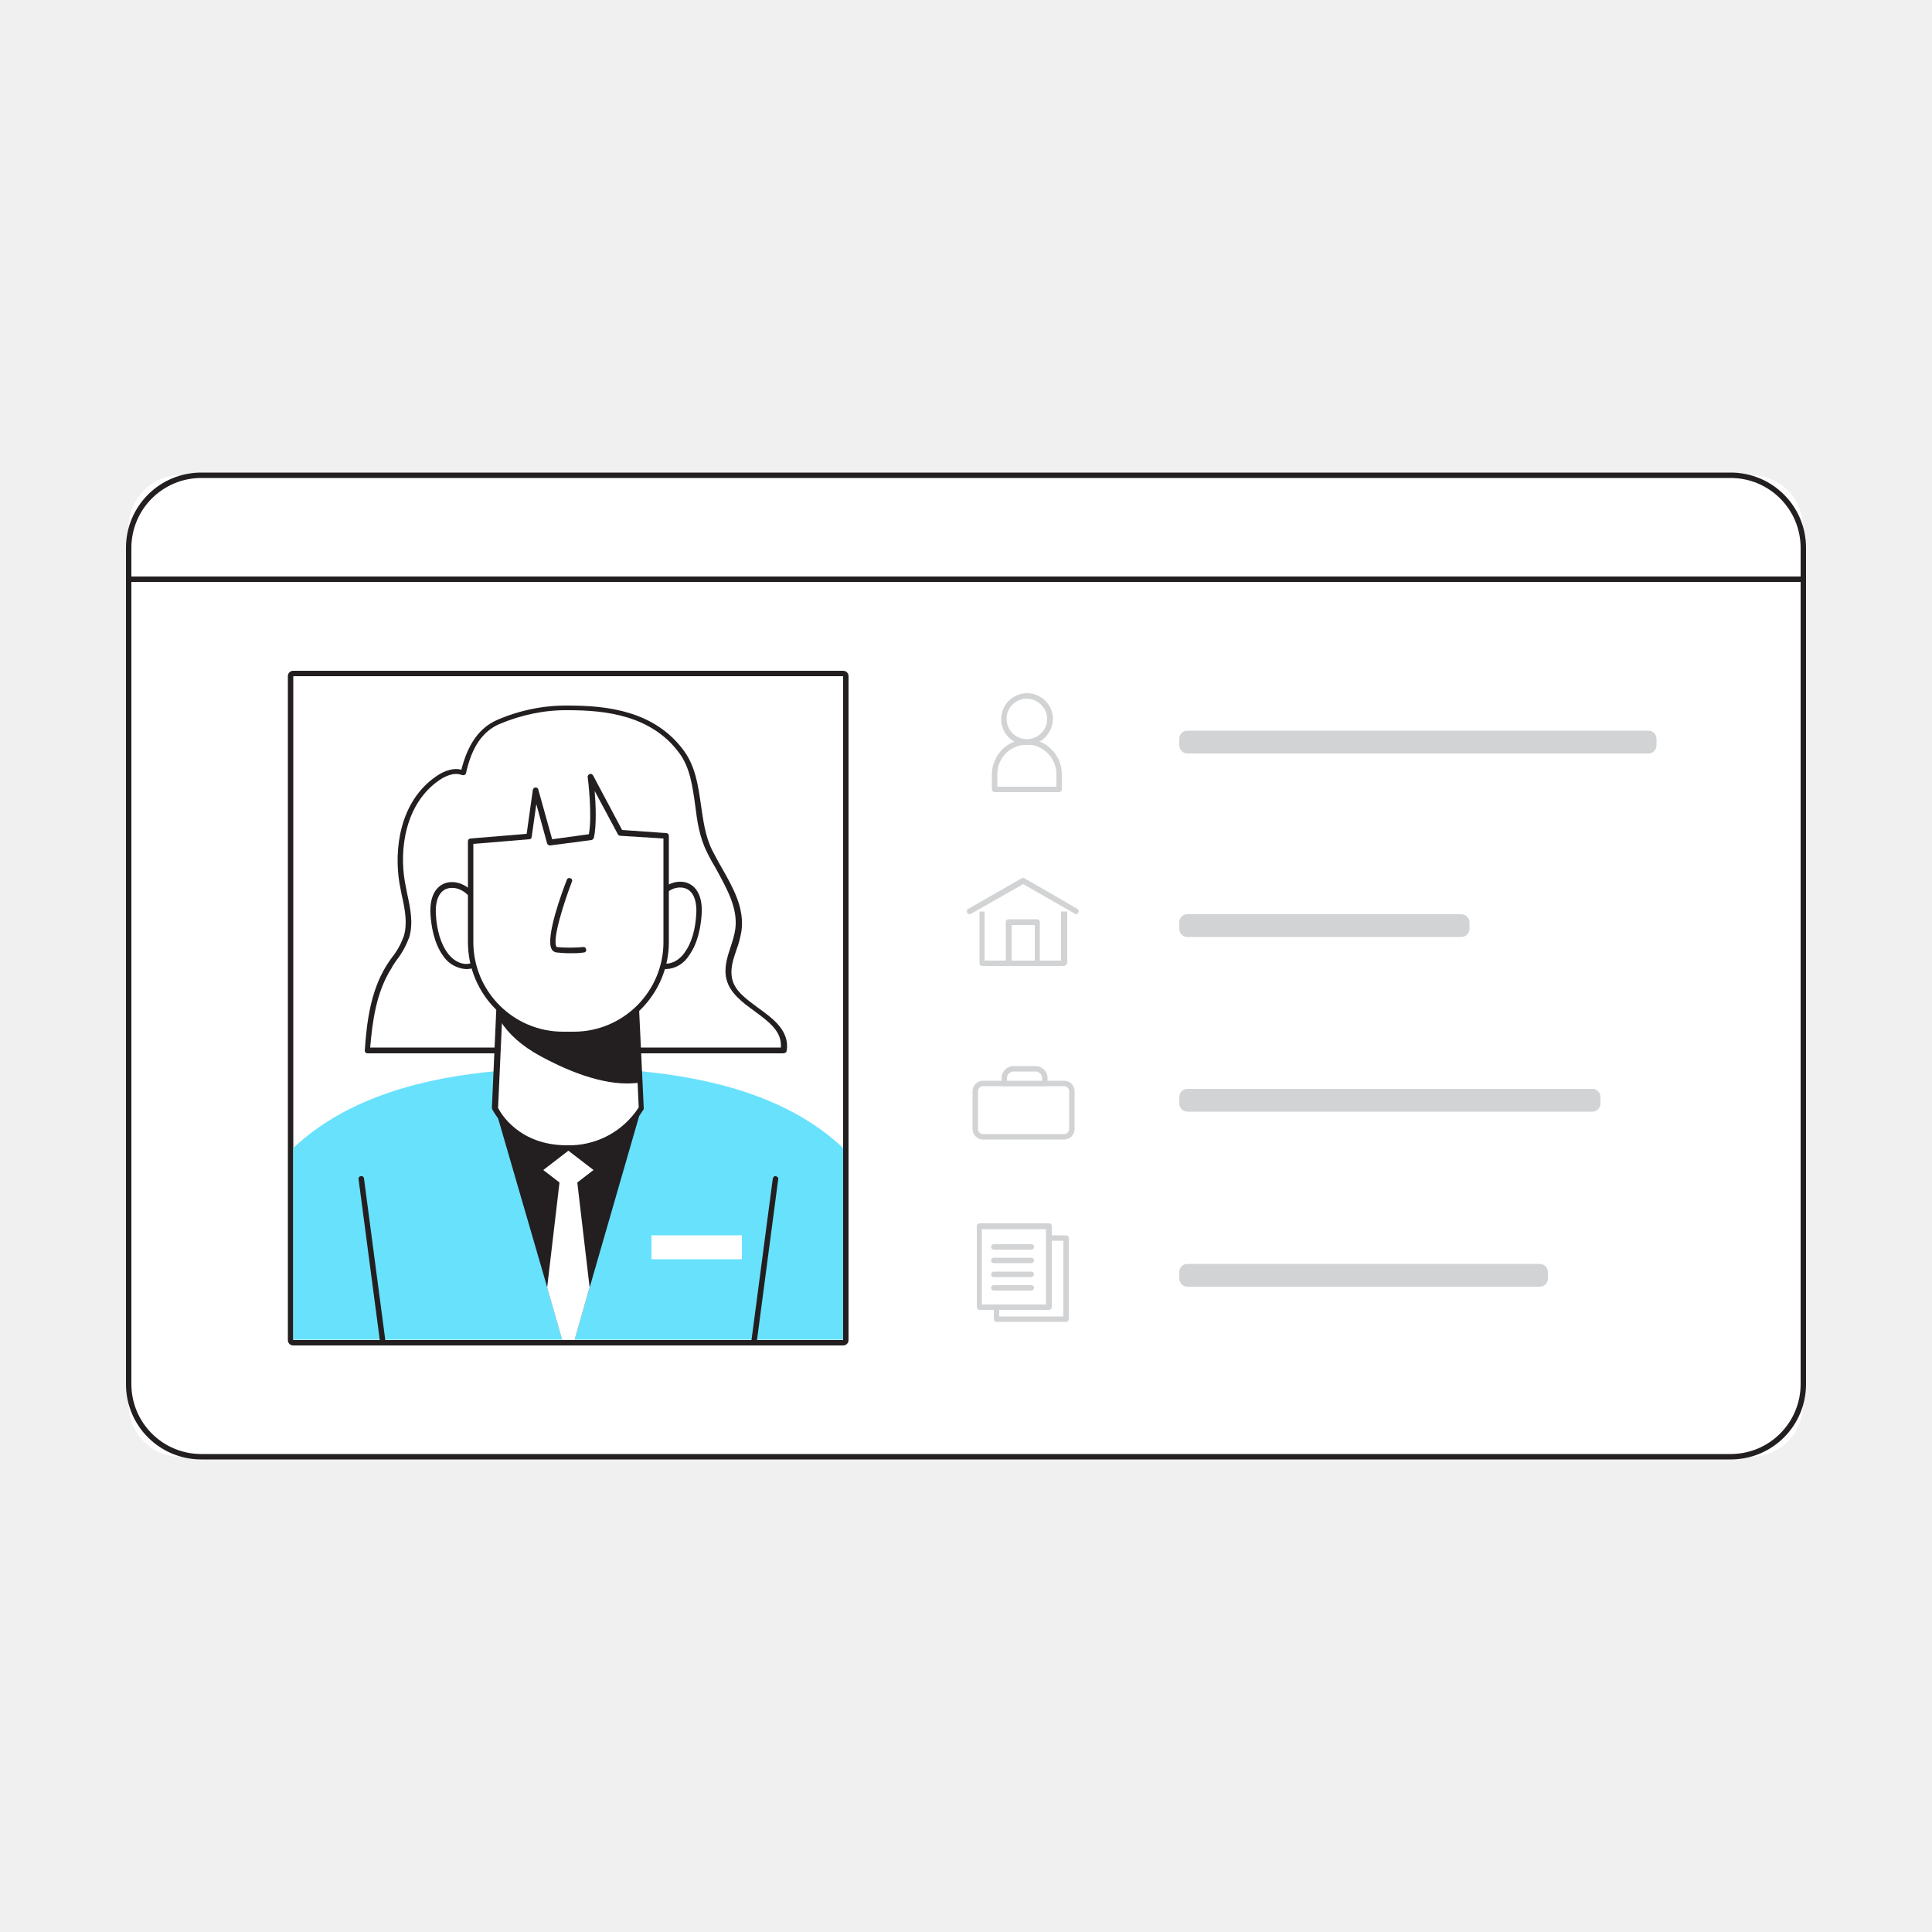
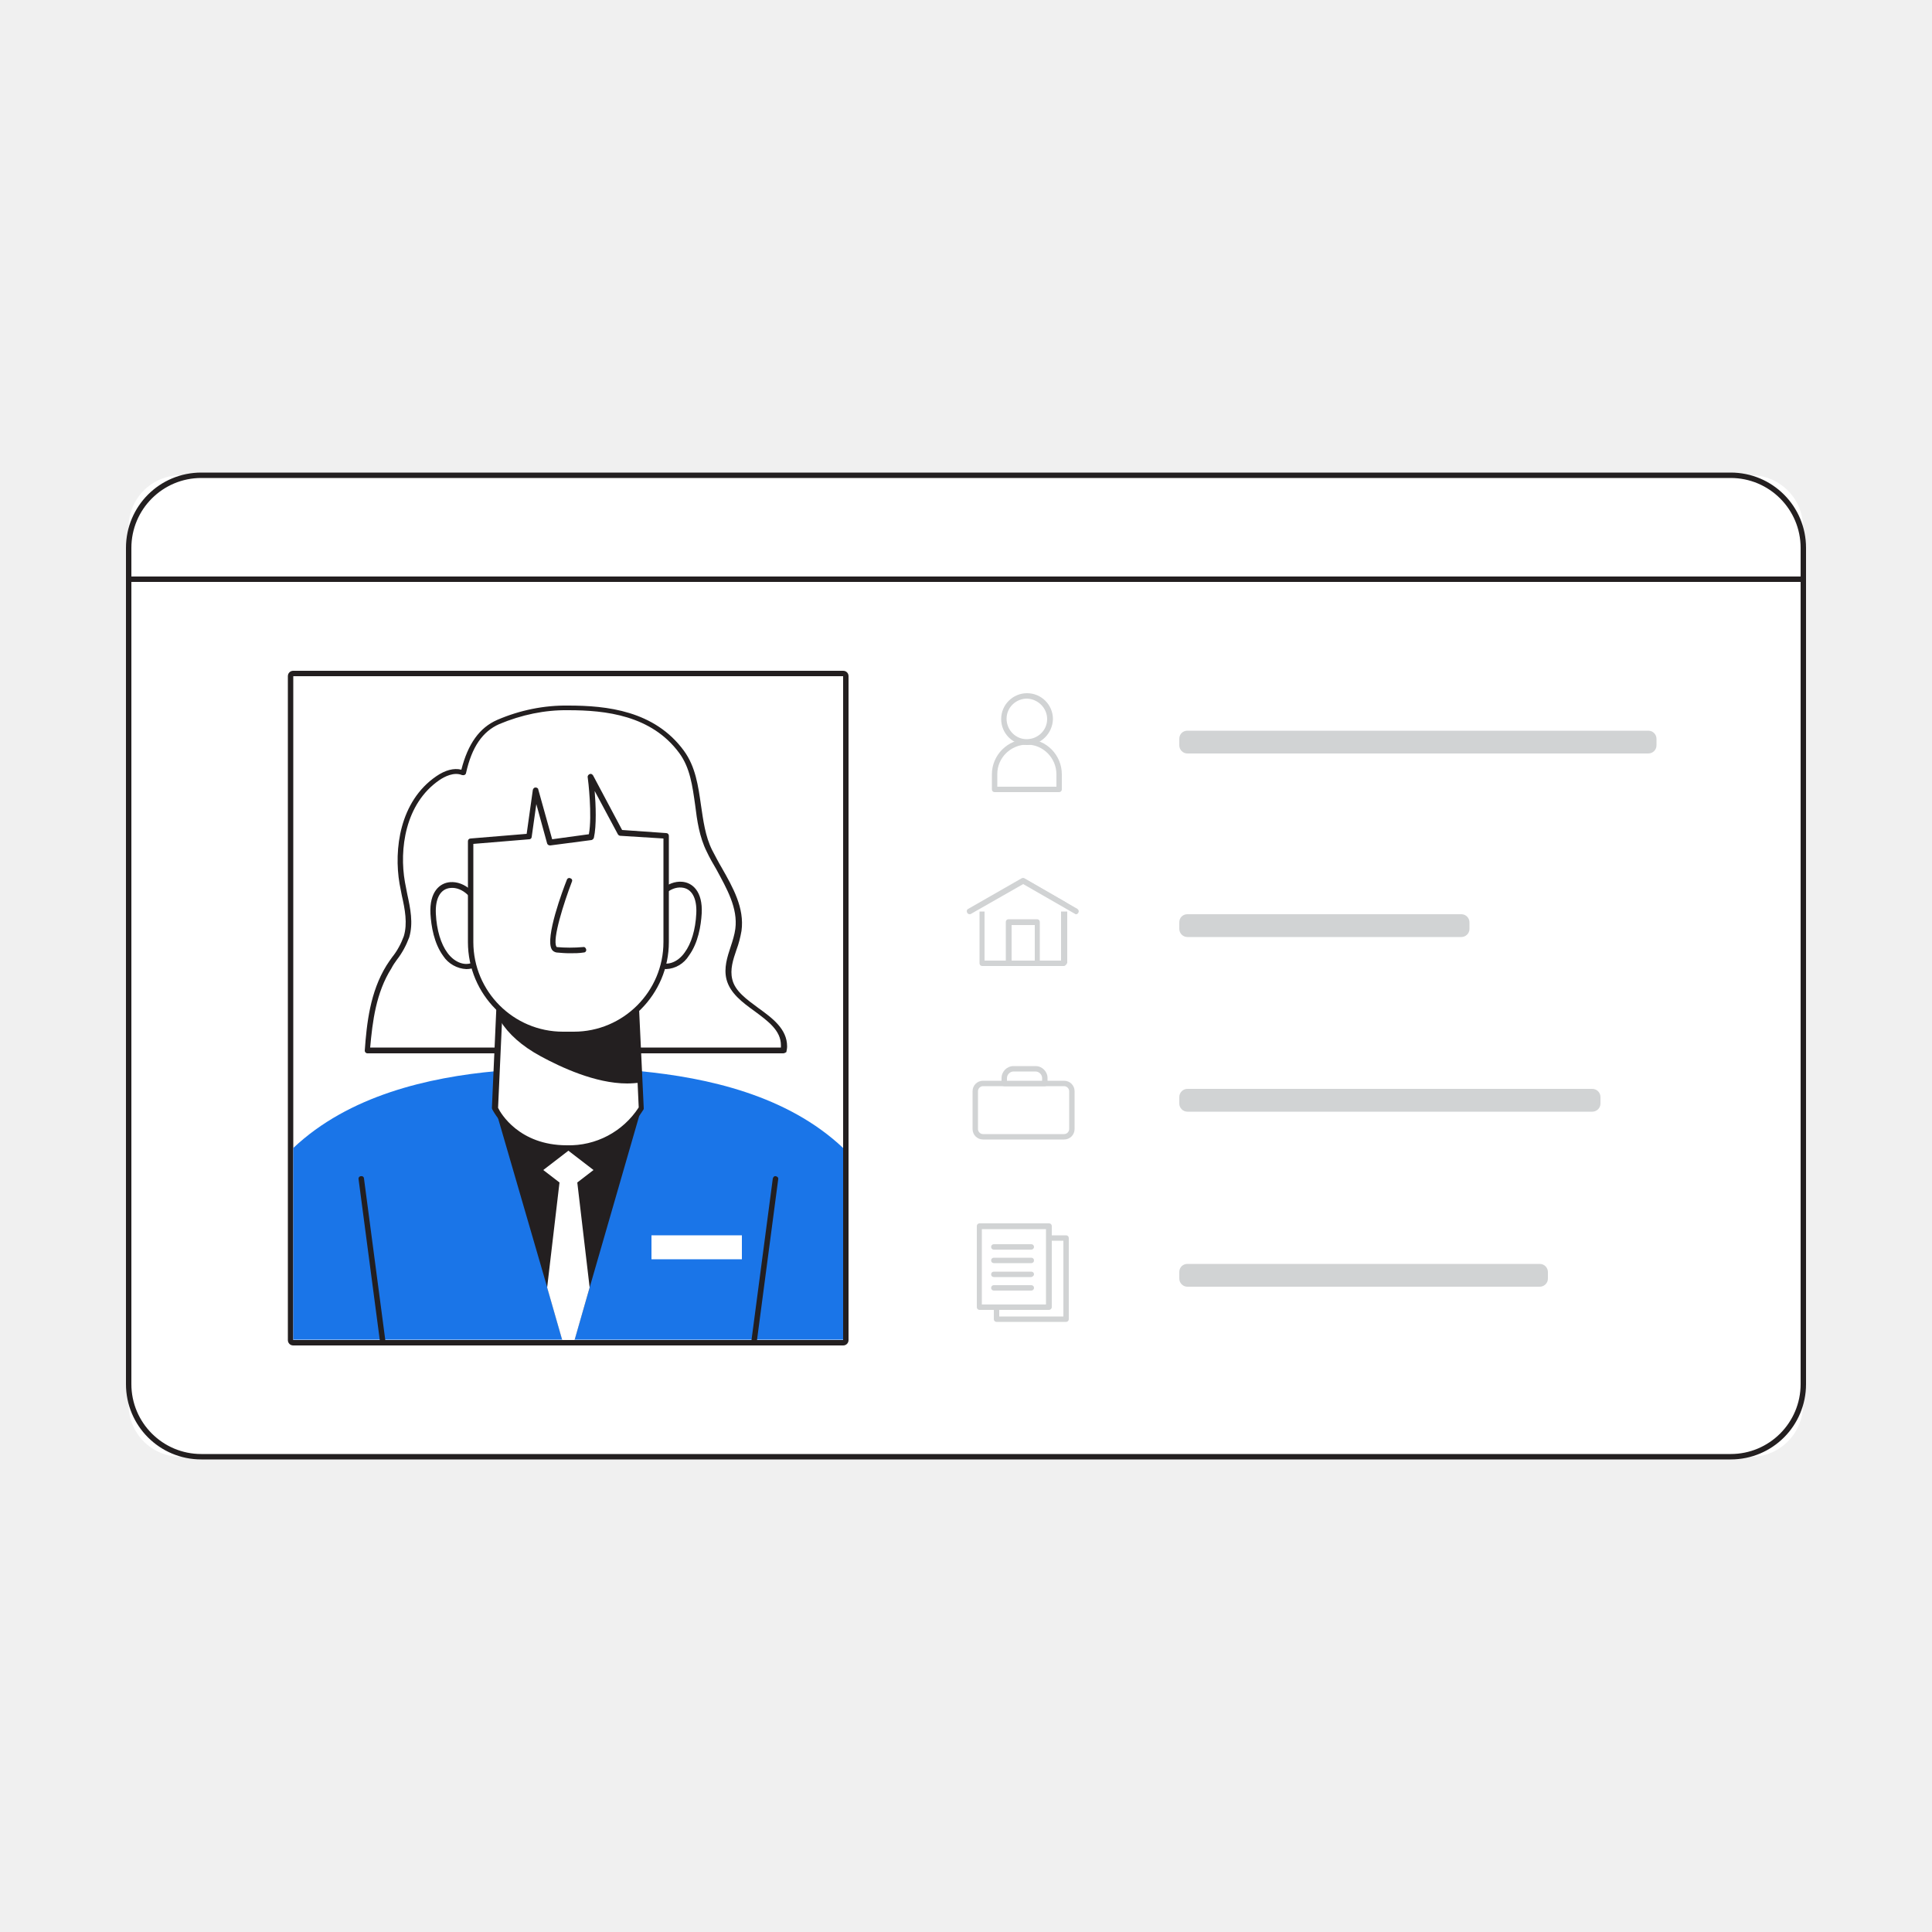
<svg xmlns="http://www.w3.org/2000/svg" version="1.1" id="Layer_1" x="0px" y="0px" viewBox="0 0 500 500" style="width: 144px;" xml:space="preserve" data-imageid="personal-data-1-78" imageName="Personal Data 1" class="illustrations_image">
  <style type="text/css">
	.st0_personal-data-1-78{fill:#FFFFFF;}
	.st1_personal-data-1-78{fill:#231F20;}
	.st2_personal-data-1-78{fill:#68E1FD;}
	.st3_personal-data-1-78{fill:#D1D3D4;}
</style>
  <g id="Card_personal-data-1-78">
    <path class="st0_personal-data-1-78" d="M46.7,123h406.5c7.4,0,13.4,6,13.4,13.4v227.2c0,7.4-6,13.4-13.4,13.4H46.7c-7.4,0-13.4-6-13.4-13.4V136.4   C33.3,129,39.3,123,46.7,123z" />
    <path class="st1_personal-data-1-78" d="M447.9,377.7H52.1c-10.8,0-19.5-8.7-19.5-19.5V141.8c0-10.8,8.7-19.5,19.5-19.5h395.8   c10.8,0,19.5,8.7,19.5,19.5v216.4C467.4,369,458.7,377.7,447.9,377.7z M52.1,123.7c-10,0-18.1,8.1-18.1,18.1v216.4   c0,10,8.1,18.1,18.1,18.1h395.8c10,0,18.1-8.1,18.1-18.1V141.8c0-10-8.1-18.1-18.1-18.1L52.1,123.7z" />
    <path class="st1_personal-data-1-78" d="M466.7,150.6H33.3c-0.4,0-0.7-0.3-0.7-0.7c0-0.4,0.3-0.7,0.7-0.7h433.4c0.4,0,0.7,0.3,0.7,0.7   S467.1,150.6,466.7,150.6C466.7,150.6,466.7,150.6,466.7,150.6z" />
  </g>
  <g id="ID_Photo_personal-data-1-78">
    <rect x="75.9" y="174.9" class="st0_personal-data-1-78" width="142.3" height="171.8" />
    <path class="st1_personal-data-1-78" d="M218.2,175v171.8H75.9V175H218.2 M218.2,173.6H75.9c-0.8,0-1.4,0.6-1.4,1.4v171.8c0,0.8,0.6,1.4,1.4,1.4h142.3   c0.8,0,1.4-0.6,1.4-1.4V175C219.6,174.2,219,173.6,218.2,173.6z" />
    <path class="st0_personal-data-1-78" d="M100.6,250.2c-4,6.4-5,14.1-5.5,21.6h107.7c0.1-0.4,0.2-0.9,0.2-1.3c0-7.8-12.4-10-14.1-17.2   c-1-4.3,1.8-8.4,2.3-12.8c1-7.3-4.2-13.8-7.5-20.4c-4-8.1-2-18.4-7.2-25.6c-6.9-9.4-18.1-11.4-29.3-11.4   c-6.2-0.1-12.4,1.2-18.2,3.7c-5.3,2.3-7.8,7.5-9,13.2c-2.1-0.9-4.7,0.1-6.6,1.4c-8.6,5.9-10.9,17.4-9.2,27.1   c0.8,4.6,2.5,9.4,1.1,13.9C104.3,245.3,102.2,247.6,100.6,250.2z" />
    <path class="st1_personal-data-1-78" d="M202.7,272.6H95.1c-0.2,0-0.4-0.1-0.5-0.2c-0.1-0.1-0.2-0.3-0.2-0.5c0.5-7.1,1.4-15.2,5.6-22l0,0   c0.5-0.8,1-1.5,1.5-2.2c1.3-1.6,2.3-3.5,3-5.4c1-3.3,0.3-7-0.5-10.5c-0.2-1-0.4-2.1-0.6-3.1c-1.5-8.8,0-21.3,9.5-27.8   c2.3-1.6,4.6-2.2,6.5-1.7c1.7-6.7,4.7-10.9,9.3-12.9c5.8-2.5,12.1-3.8,18.4-3.7c9.9,0,22.3,1.3,29.9,11.7c3,4.1,3.7,9.1,4.4,14   c0.6,4,1.1,8.1,2.9,11.7c0.8,1.5,1.6,3.1,2.5,4.6c2.9,5.1,5.9,10.4,5.1,16.3c-0.3,1.7-0.7,3.3-1.3,4.9c-0.9,2.6-1.7,5.1-1.1,7.6   c0.7,3.1,3.7,5.2,6.8,7.5c3.6,2.6,7.4,5.4,7.4,9.9c0,0.5-0.1,1-0.2,1.5C203.4,272.3,203.1,272.6,202.7,272.6z M95.8,271.1h106.3   c0-0.2,0-0.4,0-0.6c0-3.8-3.3-6.2-6.8-8.8c-3.2-2.3-6.4-4.7-7.3-8.3c-0.7-2.9,0.2-5.7,1.1-8.4c0.5-1.5,1-3.1,1.2-4.6   c0.7-5.4-2.2-10.4-4.9-15.4c-0.9-1.5-1.8-3.1-2.5-4.6c-1.9-3.8-2.5-8-3-12.1c-0.7-4.9-1.3-9.6-4.1-13.4   c-7.2-9.8-19.1-11.1-28.7-11.1c-6.1-0.1-12.2,1.2-17.9,3.6c-4.3,1.9-7.1,5.9-8.6,12.7c-0.1,0.4-0.5,0.6-0.9,0.5c0,0-0.1,0-0.1,0   c-2.1-0.9-4.6,0.4-5.9,1.3c-8.9,6.1-10.4,18-8.9,26.4c0.2,1,0.4,2,0.6,3.1c0.8,3.7,1.6,7.5,0.5,11.2c-0.8,2.1-1.8,4-3.2,5.8   c-0.5,0.7-1,1.4-1.4,2.2l0,0C97.3,256.9,96.4,264.4,95.8,271.1z M100.6,250.2L100.6,250.2z" />
-     <path class="st2_personal-data-1-78 targetColor" d="M218.2,297.1v49.6H75.9v-49.6c14.4-13.6,35-18.3,52.6-19.9c6.8-0.6,13.1-0.7,18.5-0.7h1.3   c5,0,10.8,0.2,16.9,0.7c0.1,0,0.2,0,0.3,0C183.2,278.9,203.8,283.5,218.2,297.1z" style="fill: rgb(104, 225, 253);" />
+     <path class="st2_personal-data-1-78 targetColor" d="M218.2,297.1v49.6H75.9v-49.6c14.4-13.6,35-18.3,52.6-19.9c6.8-0.6,13.1-0.7,18.5-0.7h1.3   c5,0,10.8,0.2,16.9,0.7c0.1,0,0.2,0,0.3,0C183.2,278.9,203.8,283.5,218.2,297.1z" style="fill: rgb(26, 117, 232);" />
    <path class="st1_personal-data-1-78" d="M166,286.8L166,286.8L166,286.8l-13.4,46.4l-3.9,13.5h-3.2l-3.9-13.6L128.2,287l-0.1-0.1l0,0   C137.2,284.1,156.9,284.1,166,286.8z" />
    <path class="st0_personal-data-1-78" d="M128.1,286.8c0,0,4.7,10.3,18.5,10.3s19.4-10.3,19.4-10.3l-1.8-40.4H130L128.1,286.8z" />
    <path class="st1_personal-data-1-78" d="M146.6,297.8c-14.1,0-19.1-10.6-19.2-10.7c0-0.1-0.1-0.2-0.1-0.3l1.8-40.4c0-0.4,0.3-0.7,0.7-0.7h34.2   c0.4,0,0.7,0.3,0.7,0.7l1.9,40.4c0,0.1,0,0.3-0.1,0.4C162.3,294,154.7,298,146.6,297.8z M128.9,286.7c0.6,1.3,5.4,9.7,17.8,9.7   c7.5,0.2,14.5-3.5,18.6-9.8l-1.8-39.5h-32.8L128.9,286.7z" />
    <path class="st1_personal-data-1-78" d="M130,263.7c2.4,3.8,6.3,6.8,10.3,9.1c6.8,3.8,16.9,8,25.1,6.7l-1.4-17.1c-6,0.8-12.1,0.8-18.1,0.1   c-5.3-0.5-10.8-1-15.6-3C129.4,259.1,128.9,262,130,263.7z" />
    <path class="st1_personal-data-1-78" d="M162.3,280.4c-8.3,0-17.3-4.3-22.3-7s-8.4-5.8-10.6-9.3c-1-1.5-0.9-4-0.1-4.9c0.3-0.4,0.8-0.5,1.3-0.3   c4.9,2,10.5,2.5,15.4,3c6,0.7,12,0.6,18-0.1c0.2,0,0.4,0,0.5,0.1c0.2,0.1,0.3,0.3,0.3,0.5l1.4,17.1c0,0.4-0.2,0.7-0.6,0.7   C164.5,280.3,163.4,280.4,162.3,280.4z M130.3,260.2c-0.3,1-0.2,2.2,0.3,3.1l0,0c2,3.3,5.4,6.2,10.1,8.8c5.4,3,15.5,7.7,24,6.7   l-1.2-15.7c-5.8,0.7-11.7,0.7-17.6,0C140.9,262.7,135.3,262.2,130.3,260.2L130.3,260.2z M130.1,260.1L130.1,260.1z" />
    <polygon class="st0_personal-data-1-78" points="147.1,307.8 140.6,302.8 147.1,297.8 153.6,302.8 &#09;" />
    <polygon class="st0_personal-data-1-78" points="152.6,333.2 148.7,346.8 145.5,346.8 141.6,333.2 144.8,306 144.8,306 144.9,305.1 145,304.5 &#10;&#09;&#09;149.2,304.5 149.3,305.1 149.4,306 149.4,306 &#09;" />
    <path class="st1_personal-data-1-78" d="M99,347.5c-0.4,0-0.7-0.3-0.7-0.6l-5.5-41.7c-0.1-0.4,0.2-0.8,0.6-0.8c0.4-0.1,0.8,0.2,0.8,0.6l0,0l5.5,41.7   C99.8,347,99.5,347.4,99,347.5L99,347.5z" />
    <path class="st1_personal-data-1-78" d="M195.2,347.5h-0.1c-0.4-0.1-0.7-0.4-0.6-0.8L200,305c0.1-0.4,0.4-0.7,0.8-0.6s0.7,0.4,0.6,0.8l-5.5,41.7   C195.8,347.2,195.5,347.5,195.2,347.5z" />
    <path class="st0_personal-data-1-78" d="M168.6,237.1c1.1-9.5,12.9-11.8,12.3-0.6c-0.2,3.8-1.1,7.7-3.1,10.5s-5.2,4-7.9,2.5" />
    <path class="st1_personal-data-1-78" d="M172.4,250.8c-1,0-2-0.3-2.8-0.8c-0.3-0.2-0.5-0.6-0.3-1c0,0,0,0,0,0c0.2-0.3,0.7-0.5,1-0.2   c2.1,1.3,5,0.4,6.9-2.3c1.7-2.3,2.8-5.9,3-10.1c0.2-4-1.2-6.5-3.8-6.7c-3-0.3-6.5,2.7-7.1,7.4c0,0.4-0.4,0.7-0.8,0.6   c-0.4,0-0.7-0.4-0.6-0.8c0.7-5.8,5-9,8.6-8.7c2.7,0.2,5.4,2.5,5.1,8.2c-0.2,3.2-0.9,7.6-3.3,10.9   C177,249.4,174.8,250.7,172.4,250.8z" />
    <path class="st0_personal-data-1-78" d="M124.4,237.1c-1.1-9.5-12.9-11.8-12.3-0.6c0.2,3.8,1.1,7.7,3.1,10.5s5.3,4,7.9,2.5" />
    <path class="st1_personal-data-1-78" d="M120.7,250.8c-2.4-0.1-4.7-1.4-6-3.4c-2.4-3.3-3.1-7.7-3.3-10.9c-0.3-5.7,2.4-8,5.1-8.2   c3.6-0.3,7.9,2.9,8.6,8.7c0.1,0.4-0.2,0.7-0.6,0.8c0,0,0,0,0,0c-0.4,0-0.7-0.2-0.8-0.6c-0.6-4.8-4.1-7.7-7.1-7.4   c-2.6,0.2-4,2.7-3.8,6.7c0.2,4.2,1.3,7.8,3,10.1c1.9,2.6,4.8,3.6,6.9,2.3c0.3-0.2,0.8-0.1,1,0.2c0.2,0.3,0.1,0.8-0.2,1   C122.6,250.6,121.6,250.8,120.7,250.8z" />
    <path class="st0_personal-data-1-78" d="M172.4,216.3v27.5c0,13.2-10.7,23.9-23.9,23.9c0,0,0,0,0,0h-2.8c-13.2,0-23.9-10.7-23.9-23.9v-26.1l15-1.3   l1.7-11.9l3.8,13.5l10.7-1.4c1.1-4.8,0-15.1-0.2-15.5l7.7,14.4L172.4,216.3z" />
    <path class="st1_personal-data-1-78" d="M148.5,268.4h-2.8c-13.6,0-24.6-11-24.6-24.6v-26.1c0-0.4,0.3-0.7,0.7-0.7l14.5-1.2l1.6-11.4   c0.1-0.3,0.3-0.6,0.7-0.6c0.3,0,0.7,0.2,0.7,0.5l3.6,12.9l9.5-1.3c0.9-4.8-0.2-14.2-0.3-14.7c-0.1-0.4,0.2-0.8,0.6-0.9   c0.3-0.1,0.6,0.1,0.8,0.4l7.5,14.1l11.4,0.8c0.4,0,0.7,0.3,0.7,0.7v27.5C173.1,257.3,162.1,268.4,148.5,268.4z M122.5,218.4v25.4   c0,12.8,10.4,23.2,23.2,23.2h2.8c12.8,0,23.2-10.4,23.2-23.2v-26.8l-11.2-0.7c-0.2,0-0.5-0.2-0.6-0.4l-6-11.2   c0.3,3.6,0.5,9-0.2,12.1c-0.1,0.3-0.3,0.5-0.6,0.6l-10.7,1.4c-0.4,0-0.7-0.2-0.8-0.5l-2.8-10.2l-1.2,8.5c0,0.3-0.3,0.6-0.6,0.6   L122.5,218.4z" />
    <rect x="168.6" y="319.7" class="st0_personal-data-1-78" width="23.4" height="6.2" />
    <path class="st1_personal-data-1-78" d="M147.4,246.7c-1.1,0-2.3-0.1-3.4-0.2c-0.5-0.1-1-0.4-1.2-0.8c-1.8-3,2.9-15.5,3.9-18c0.1-0.4,0.6-0.6,0.9-0.4   c0,0,0,0,0,0c0.4,0.1,0.6,0.5,0.4,0.9c0,0,0,0,0,0c-2.1,5.5-5.1,14.9-4,16.8c0.1,0.1,0.1,0.1,0.1,0.1c2.2,0.2,4.5,0.2,6.8,0   c0.4-0.1,0.7,0.2,0.8,0.6c0,0,0,0,0,0c0.1,0.4-0.2,0.8-0.6,0.8c0,0,0,0,0,0C149.9,246.7,148.7,246.7,147.4,246.7z" />
  </g>
  <g id="data_personal-data-1-78">
    <path class="st3_personal-data-1-78" d="M307.3,189.1h119.3c1.2,0,2.1,1,2.1,2.1v1.7c0,1.2-1,2.1-2.1,2.1H307.3c-1.2,0-2.1-1-2.1-2.1v-1.7   C305.2,190,306.1,189.1,307.3,189.1z" />
    <path class="st3_personal-data-1-78" d="M307.3,236.6h70.9c1.2,0,2.1,1,2.1,2.1v1.7c0,1.2-1,2.1-2.1,2.1h-70.9c-1.2,0-2.1-1-2.1-2.1v-1.7   C305.2,237.5,306.1,236.6,307.3,236.6z" />
    <path class="st3_personal-data-1-78" d="M307.3,281.8h104.8c1.2,0,2.1,1,2.1,2.1v1.7c0,1.2-1,2.1-2.1,2.1H307.3c-1.2,0-2.1-1-2.1-2.1v-1.7   C305.2,282.8,306.1,281.8,307.3,281.8z" />
    <path class="st3_personal-data-1-78" d="M307.3,327.1h91.2c1.2,0,2.1,1,2.1,2.1v1.7c0,1.2-1,2.1-2.1,2.1h-91.2c-1.2,0-2.1-1-2.1-2.1v-1.7   C305.2,328,306.1,327.1,307.3,327.1z" />
    <path class="st0_personal-data-1-78" d="M274.1,204.3v-3.9c0-4.6-3.7-8.4-8.4-8.4l0,0l0,0c-4.6,0-8.4,3.7-8.4,8.3v0v3.9H274.1z" />
    <path class="st3_personal-data-1-78" d="M274.1,205h-16.7c-0.4,0-0.7-0.3-0.7-0.7v-3.9c0-5,4.1-9.1,9.1-9.1c5,0,9,4.1,9,9.1v3.9   C274.8,204.7,274.5,205,274.1,205z M258.1,203.6h15.3v-3.2c0-4.2-3.4-7.7-7.6-7.7s-7.7,3.4-7.7,7.6c0,0,0,0,0,0V203.6z" />
    <circle class="st0_personal-data-1-78" cx="265.8" cy="186.1" r="6" />
    <path class="st3_personal-data-1-78" d="M265.8,192.8c-3.7,0-6.7-3-6.7-6.7s3-6.7,6.7-6.7c3.7,0,6.7,3,6.7,6.7C272.4,189.8,269.4,192.8,265.8,192.8   L265.8,192.8z M265.8,180.8c-2.9,0-5.3,2.3-5.3,5.2s2.3,5.3,5.2,5.3c2.9,0,5.3-2.3,5.3-5.2c0,0,0,0,0,0   C271,183.2,268.6,180.9,265.8,180.8L265.8,180.8z" />
    <polygon class="st0_personal-data-1-78" points="275.3,249.2 254.2,249.2 254.2,234.1 264.7,228 275.3,234.1 &#09;" />
    <path class="st3_personal-data-1-78" d="M275.3,250h-21.1c-0.4,0-0.7-0.3-0.7-0.7v-15.2c0-0.3,0.1-0.5,0.4-0.6l10.6-6.1c0.2-0.1,0.5-0.1,0.7,0   l10.6,6.1c0.2,0.1,0.3,0.4,0.4,0.6v15.1C276,249.6,275.7,250,275.3,250C275.3,250,275.3,250,275.3,250z M254.9,248.6h19.7v-14   l-9.9-5.7l-9.9,5.7V248.6z" />
    <rect x="261.1" y="238.6" class="st0_personal-data-1-78" width="7.4" height="10.6" />
    <path class="st3_personal-data-1-78" d="M268.4,250h-7.4c-0.4,0-0.7-0.3-0.7-0.7c0,0,0,0,0,0v-10.7c0-0.4,0.3-0.7,0.7-0.7l0,0h7.4   c0.4,0,0.7,0.3,0.7,0.7c0,0,0,0,0,0v10.6C269.1,249.6,268.8,250,268.4,250C268.4,250,268.4,250,268.4,250z M261.8,248.6h6v-9.2h-6   V248.6z" />
    <polyline class="st0_personal-data-1-78" points="250.9,235.9 264.7,228 278.5,235.9 &#09;" />
    <path class="st3_personal-data-1-78" d="M278.5,236.6c-0.1,0-0.2,0-0.3-0.1l-13.4-7.7l-13.5,7.7c-0.3,0.2-0.8,0.1-1-0.3s-0.1-0.8,0.3-1l13.8-7.9   c0.2-0.1,0.5-0.1,0.7,0l13.7,7.9c0.3,0.2,0.5,0.6,0.3,0.9c0,0,0,0,0,0.1C278.9,236.5,278.7,236.6,278.5,236.6z" />
    <path class="st0_personal-data-1-78" d="M253.8,280.4h22.2c0.8,0,1.4,0.6,1.4,1.4v11c0,0.8-0.6,1.4-1.4,1.4h-22.2c-0.8,0-1.4-0.6-1.4-1.4v-11   C252.3,281,253,280.4,253.8,280.4z" />
    <path class="st3_personal-data-1-78" d="M275.4,294.9h-21c-1.5,0-2.7-1.2-2.7-2.7v-9.8c0-1.5,1.2-2.7,2.7-2.7c0,0,0,0,0,0h21c1.5,0,2.7,1.2,2.7,2.7v0   v9.8C278.1,293.7,276.9,294.9,275.4,294.9z M254.4,281.1c-0.7,0-1.3,0.6-1.3,1.3v9.8c0,0.7,0.6,1.3,1.3,1.3h21   c0.7,0,1.3-0.6,1.3-1.3v-9.8c0-0.7-0.6-1.3-1.3-1.3H254.4z" />
    <path class="st0_personal-data-1-78" d="M261.6,276.6h7c0.9,0,1.7,0.8,1.7,1.7l0,0v2.1l0,0h-10.4l0,0v-2.1C259.9,277.4,260.6,276.6,261.6,276.6z" />
    <path class="st3_personal-data-1-78" d="M270.4,281.1h-10.5c-0.4,0-0.7-0.3-0.7-0.7v0V279c0-1.7,1.4-3.1,3.1-3.1l0,0h5.7c1.7,0,3.1,1.4,3.1,3.1l0,0   v1.4C271.1,280.8,270.8,281.1,270.4,281.1C270.4,281.1,270.4,281.1,270.4,281.1z M260.6,279.7h9.1V279c0-0.9-0.8-1.7-1.7-1.7h0   h-5.7c-0.9,0-1.7,0.8-1.7,1.7v0L260.6,279.7z" />
    <rect x="257.9" y="320.4" class="st0_personal-data-1-78" width="18" height="21" />
    <path class="st3_personal-data-1-78" d="M275.9,342.1h-18c-0.4,0-0.7-0.3-0.7-0.7v0v-21c0-0.4,0.3-0.7,0.7-0.7h0h18c0.4,0,0.7,0.3,0.7,0.7v0v21   C276.6,341.8,276.3,342.1,275.9,342.1L275.9,342.1z M258.6,340.7h16.6v-19.6h-16.6V340.7z" />
    <rect x="253.4" y="317.4" class="st0_personal-data-1-78" width="18" height="21" />
    <path class="st3_personal-data-1-78" d="M271.5,339h-18c-0.4,0-0.7-0.3-0.7-0.7l0,0v-21c0-0.4,0.3-0.7,0.7-0.7c0,0,0,0,0,0h18c0.4,0,0.7,0.3,0.7,0.7v0   v21C272.2,338.7,271.8,339,271.5,339L271.5,339z M254.1,337.6h16.6v-19.5h-16.6V337.6z" />
    <path class="st3_personal-data-1-78" d="M266.9,323.4h-9.7c-0.4,0-0.7-0.3-0.7-0.7c0-0.4,0.3-0.7,0.7-0.7h9.7c0.4,0,0.7,0.3,0.7,0.7   C267.6,323.1,267.3,323.4,266.9,323.4z" />
    <path class="st3_personal-data-1-78" d="M266.9,326.9h-9.7c-0.4,0-0.7-0.3-0.7-0.7c0-0.4,0.3-0.7,0.7-0.7h9.7c0.4,0,0.7,0.3,0.7,0.7   S267.3,326.9,266.9,326.9C266.9,326.9,266.9,326.9,266.9,326.9z" />
    <path class="st3_personal-data-1-78" d="M266.9,330.5h-9.7c-0.4,0-0.7-0.3-0.7-0.7c0-0.4,0.3-0.7,0.7-0.7h9.7c0.4,0,0.7,0.3,0.7,0.7   C267.6,330.1,267.3,330.4,266.9,330.5z" />
    <path class="st3_personal-data-1-78" d="M266.9,334h-9.7c-0.4,0-0.7-0.3-0.7-0.7c0-0.4,0.3-0.7,0.7-0.7h9.7c0.4,0,0.7,0.3,0.7,0.7S267.3,334,266.9,334   C266.9,334,266.9,334,266.9,334z" />
  </g>
</svg>
